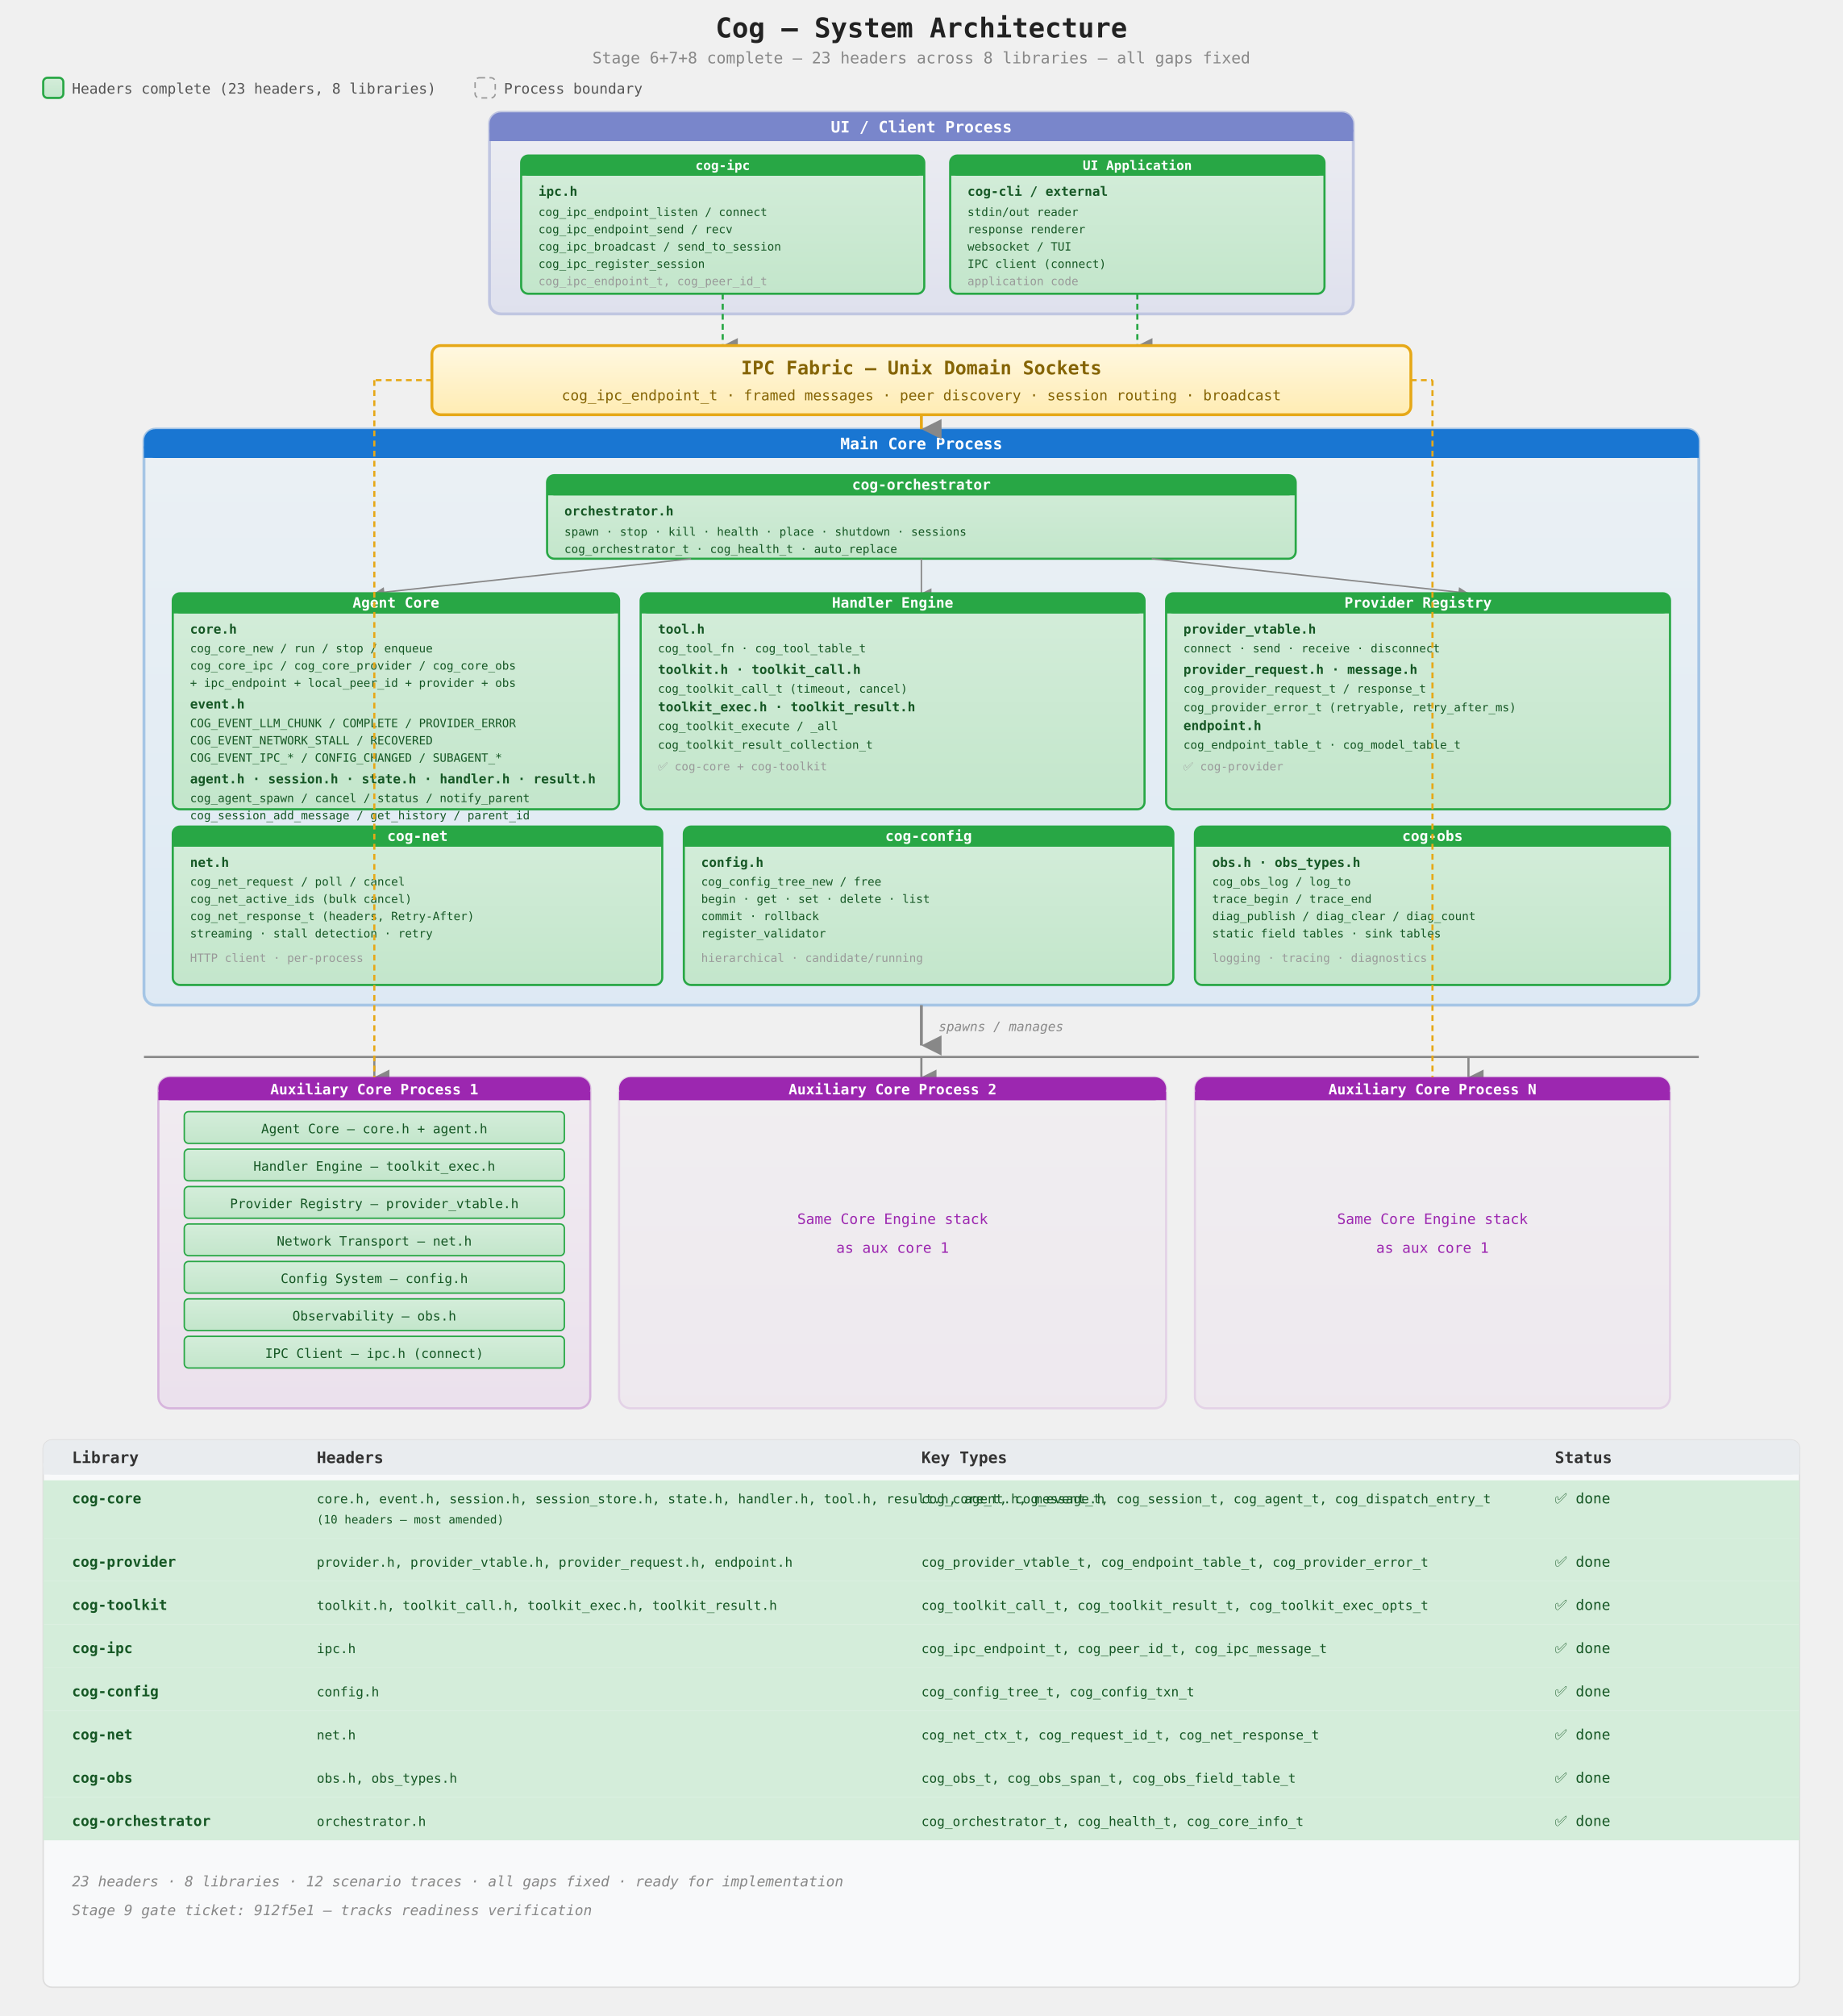
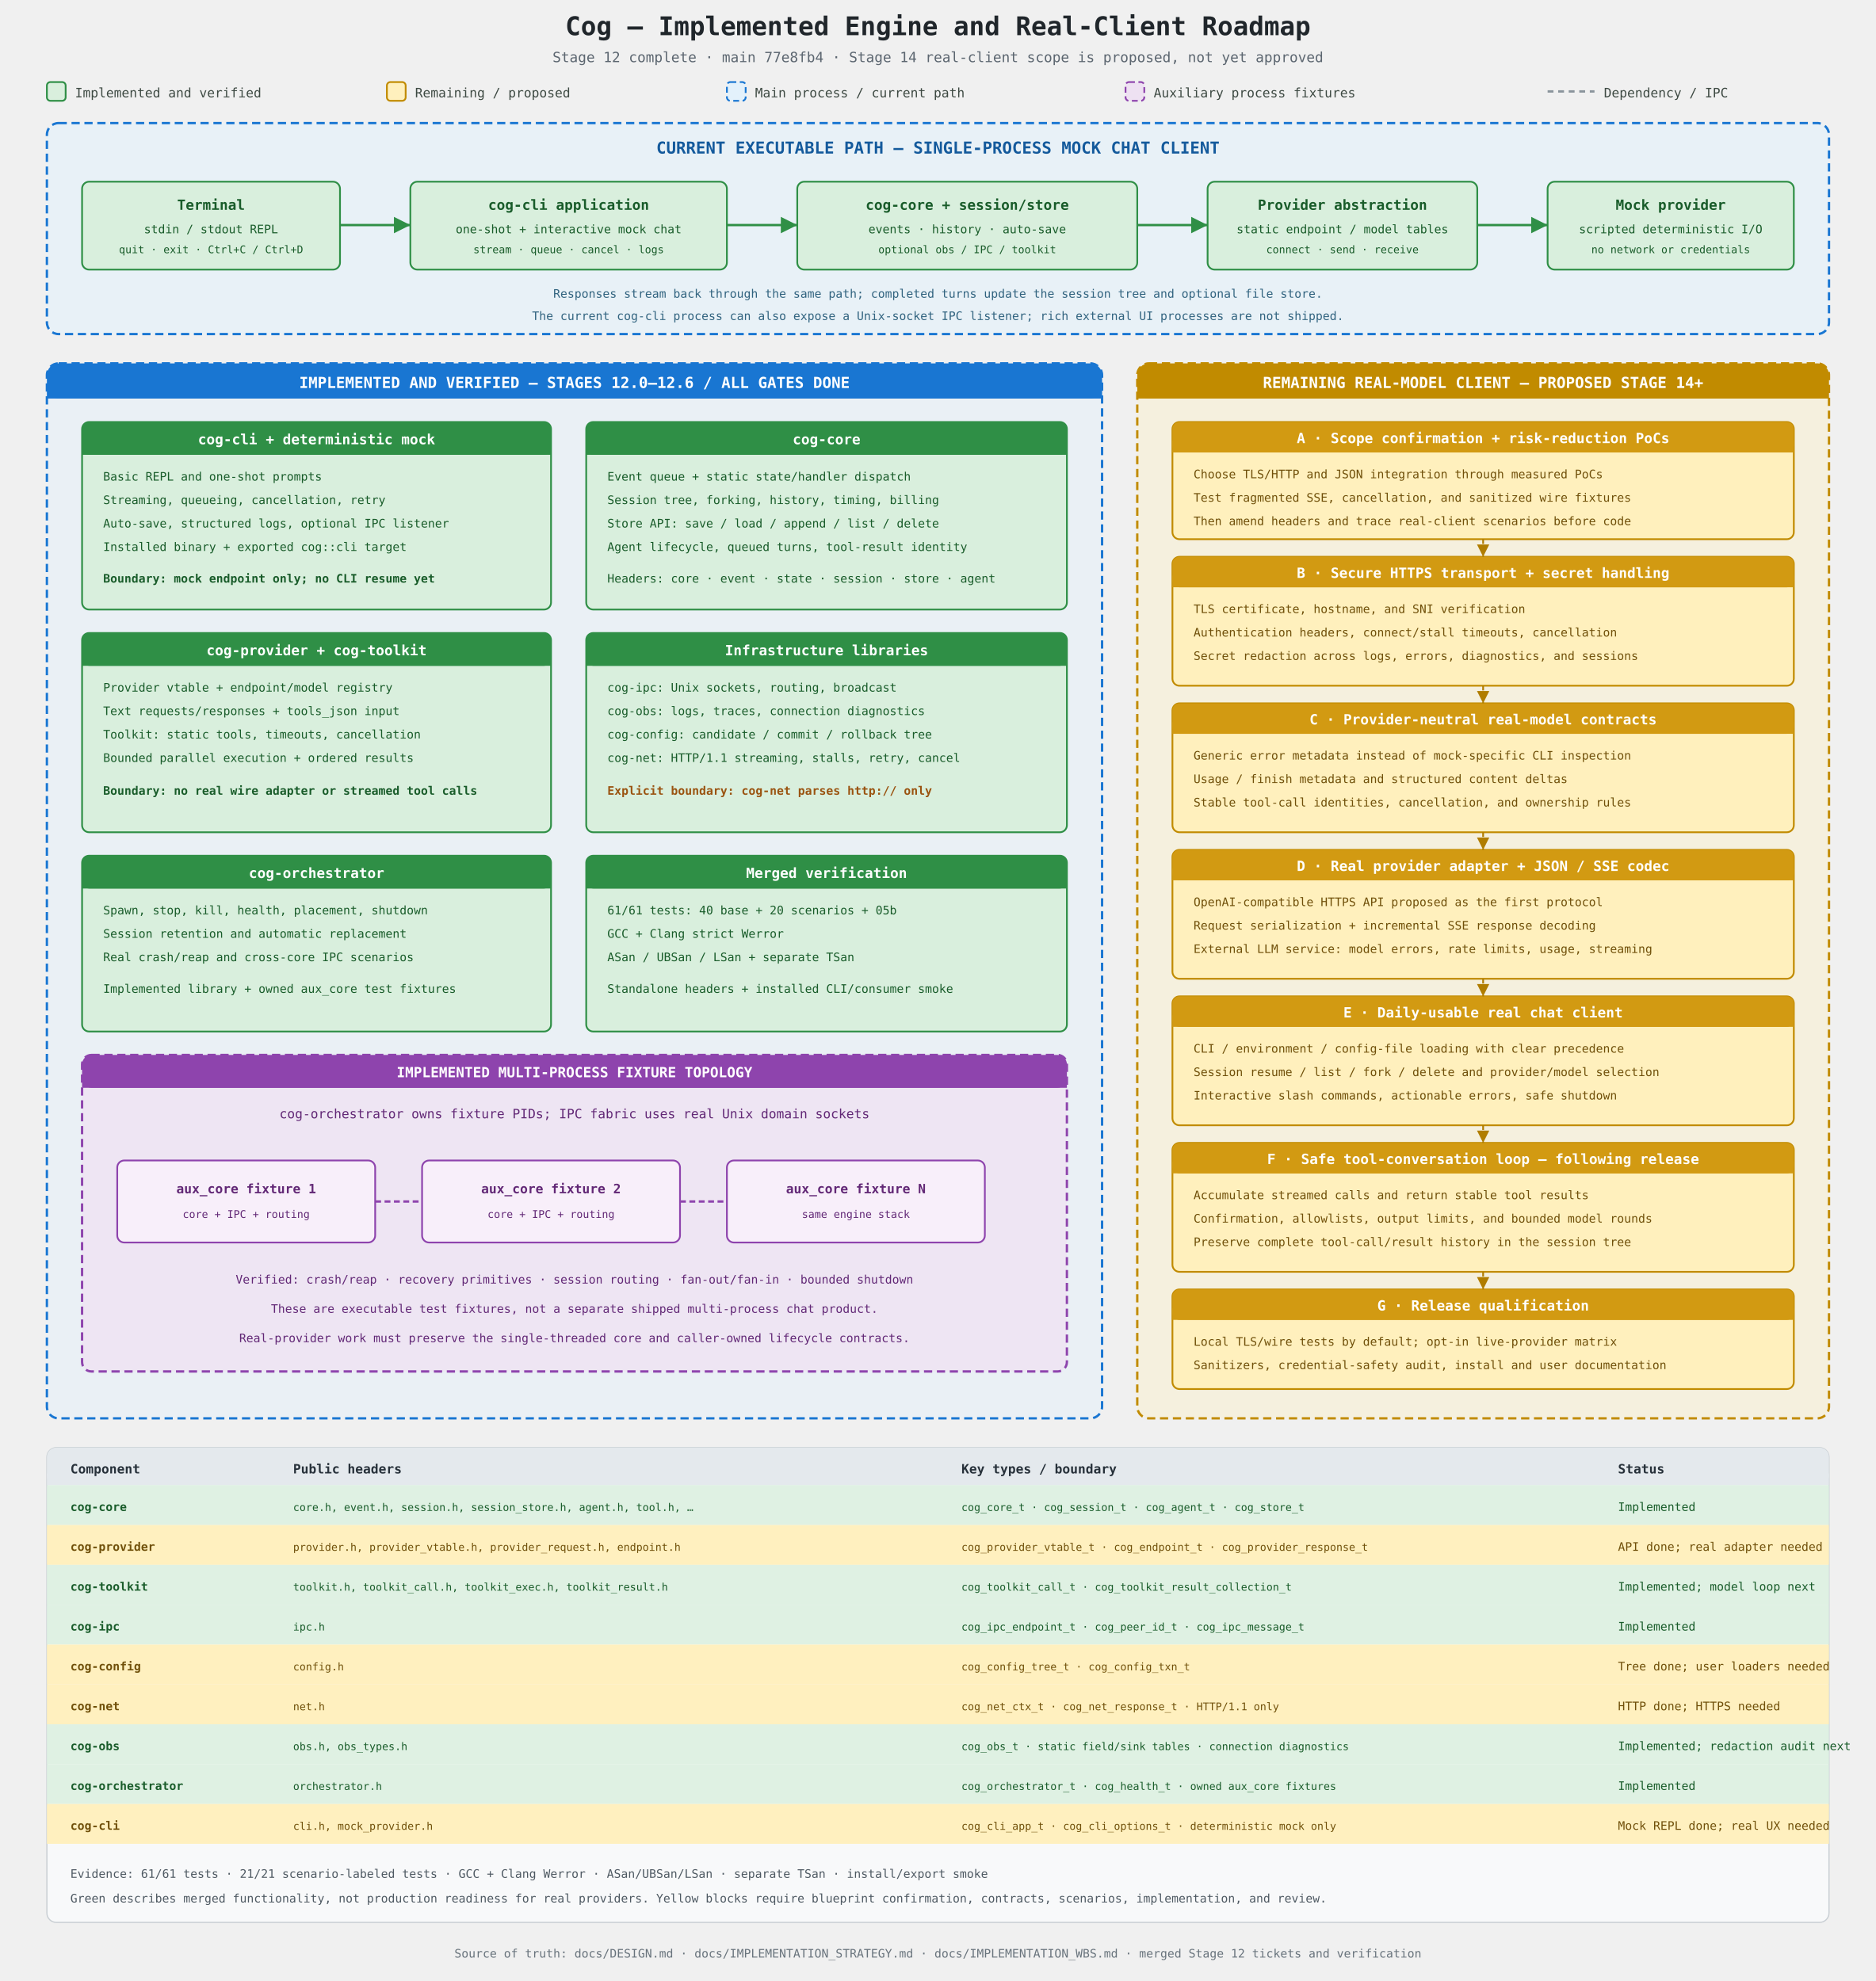
- <svg xmlns="http://www.w3.org/2000/svg" viewBox="0 0 1280 1400" font-family="Menlo, Consolas, monospace" font-size="12">
+ <svg xmlns="http://www.w3.org/2000/svg" viewBox="0 0 1600 1690" font-family="Menlo, Consolas, monospace" font-size="12">
  <defs>
-     <marker id="arrow" viewBox="0 0 10 10" refX="10" refY="5" markerWidth="7" markerHeight="7" orient="auto">
-       <path d="M0,0 L10,5 L0,10 Z" fill="#888" />
+     <marker id="arrow-green" viewBox="0 0 10 10" refX="10" refY="5" markerWidth="7" markerHeight="7" orient="auto">
+       <path d="M0,0 L10,5 L0,10 Z" fill="#2f8f46" />
    </marker>
-     <marker id="arrow-down" viewBox="0 0 10 10" refX="5" refY="10" markerWidth="7" markerHeight="7" orient="auto">
-       <path d="M0,0 L5,10 L10,0 Z" fill="#888" />
+     <marker id="arrow-plan" viewBox="0 0 10 10" refX="10" refY="5" markerWidth="7" markerHeight="7" orient="auto">
+       <path d="M0,0 L10,5 L0,10 Z" fill="#b07d00" />
    </marker>
-     <linearGradient id="g-done" x1="0" y1="0" x2="0" y2="1">
-       <stop offset="0%" stop-color="#d4edda" />
-       <stop offset="100%" stop-color="#c3e6cb" />
-     </linearGradient>
-     <linearGradient id="g-ui" x1="0" y1="0" x2="0" y2="1">
-       <stop offset="0%" stop-color="#e8eaf6" />
-       <stop offset="100%" stop-color="#c5cae9" />
-     </linearGradient>
-     <linearGradient id="g-main" x1="0" y1="0" x2="0" y2="1">
-       <stop offset="0%" stop-color="#e3f2fd" />
-       <stop offset="100%" stop-color="#bbdefb" />
-     </linearGradient>
-     <linearGradient id="g-aux" x1="0" y1="0" x2="0" y2="1">
-       <stop offset="0%" stop-color="#f3e5f5" />
-       <stop offset="100%" stop-color="#e1bee7" />
-     </linearGradient>
-     <linearGradient id="g-ipc" x1="0" y1="0" x2="0" y2="1">
-       <stop offset="0%" stop-color="#fff8e1" />
-       <stop offset="100%" stop-color="#ffecb3" />
-     </linearGradient>
  </defs>
-   <text x="640" y="26" text-anchor="middle" font-size="19" font-weight="bold" fill="#222">Cog — System Architecture</text>
-   <text x="640" y="44" text-anchor="middle" font-size="11" fill="#888">Stage 6+7+8 complete — 23 headers across 8 libraries — all gaps fixed</text>
-   <rect x="30" y="54" width="14" height="14" rx="3" fill="url(#g-done)" stroke="#28a745" stroke-width="1.5" />
-   <text x="50" y="65" fill="#555" font-size="10">Headers complete (23 headers, 8 libraries)</text>
-   <rect x="330" y="54" width="14" height="14" rx="3" fill="none" stroke="#999" stroke-width="1" stroke-dasharray="4,3" />
-   <text x="350" y="65" fill="#555" font-size="10">Process boundary</text>
-   <rect x="340" y="78" width="600" height="140" rx="8" fill="url(#g-ui)" stroke="#7986cb" stroke-width="2" opacity="0.4" />
-   <rect x="340" y="78" width="600" height="20" rx="8" fill="#7986cb" />
-   <rect x="340" y="90" width="600" height="8" fill="#7986cb" />
-   <text x="640" y="92" text-anchor="middle" fill="#fff" font-size="11" font-weight="bold">UI / Client Process</text>
-   <rect x="362" y="108" width="280" height="96" rx="5" fill="url(#g-done)" stroke="#28a745" stroke-width="1.5" />
-   <rect x="362" y="108" width="280" height="14" rx="5" fill="#28a745" />
-   <rect x="362" y="116" width="280" height="6" fill="#28a745" />
-   <text x="502" y="118" text-anchor="middle" fill="#fff" font-size="9" font-weight="bold">cog-ipc</text>
-   <text x="374" y="136" font-size="9" fill="#155724" font-weight="bold">ipc.h</text>
-   <text x="374" y="150" font-size="8" fill="#155724">  cog_ipc_endpoint_listen / connect</text>
-   <text x="374" y="162" font-size="8" fill="#155724">  cog_ipc_endpoint_send / recv</text>
-   <text x="374" y="174" font-size="8" fill="#155724">  cog_ipc_broadcast / send_to_session</text>
-   <text x="374" y="186" font-size="8" fill="#155724">  cog_ipc_register_session</text>
-   <text x="374" y="198" font-size="8" fill="#999">cog_ipc_endpoint_t, cog_peer_id_t</text>
-   <rect x="660" y="108" width="260" height="96" rx="5" fill="url(#g-done)" stroke="#28a745" stroke-width="1.5" />
-   <rect x="660" y="108" width="260" height="14" rx="5" fill="#28a745" />
-   <rect x="660" y="116" width="260" height="6" fill="#28a745" />
-   <text x="790" y="118" text-anchor="middle" fill="#fff" font-size="9" font-weight="bold">UI Application</text>
-   <text x="672" y="136" font-size="9" fill="#155724" font-weight="bold">cog-cli / external</text>
-   <text x="672" y="150" font-size="8" fill="#155724">  stdin/out reader</text>
-   <text x="672" y="162" font-size="8" fill="#155724">  response renderer</text>
-   <text x="672" y="174" font-size="8" fill="#155724">  websocket / TUI</text>
-   <text x="672" y="186" font-size="8" fill="#155724">  IPC client (connect)</text>
-   <text x="672" y="198" font-size="8" fill="#999">application code</text>
-   <line x1="502" y1="204" x2="502" y2="240" stroke="#28a745" stroke-width="1.5" marker-end="url(#arrow-down)" stroke-dasharray="4,3" />
-   <line x1="790" y1="204" x2="790" y2="240" stroke="#28a745" stroke-width="1.5" marker-end="url(#arrow-down)" stroke-dasharray="4,3" />
-   <rect x="300" y="240" width="680" height="48" rx="6" fill="url(#g-ipc)" stroke="#e6a817" stroke-width="2" />
-   <text x="640" y="260" text-anchor="middle" font-size="13" font-weight="bold" fill="#856404">IPC Fabric — Unix Domain Sockets</text>
-   <text x="640" y="278" text-anchor="middle" font-size="10" fill="#856404">cog_ipc_endpoint_t · framed messages · peer discovery · session routing · broadcast</text>
-   <rect x="100" y="298" width="1080" height="400" rx="8" fill="url(#g-main)" stroke="#1976d2" stroke-width="2" opacity="0.35" />
-   <rect x="100" y="298" width="1080" height="20" rx="8" fill="#1976d2" />
-   <rect x="100" y="310" width="1080" height="8" fill="#1976d2" />
-   <text x="640" y="312" text-anchor="middle" fill="#fff" font-size="11" font-weight="bold">Main Core Process</text>
-   <rect x="380" y="330" width="520" height="58" rx="5" fill="url(#g-done)" stroke="#28a745" stroke-width="1.5" />
-   <rect x="380" y="330" width="520" height="14" rx="5" fill="#28a745" />
-   <rect x="380" y="338" width="520" height="6" fill="#28a745" />
-   <text x="640" y="340" text-anchor="middle" fill="#fff" font-size="10" font-weight="bold">cog-orchestrator</text>
-   <text x="392" y="358" font-size="9" fill="#155724" font-weight="bold">orchestrator.h</text>
-   <text x="392" y="372" font-size="8" fill="#155724">  spawn · stop · kill · health · place · shutdown · sessions</text>
-   <text x="392" y="384" font-size="8" fill="#155724">  cog_orchestrator_t · cog_health_t · auto_replace</text>
-   <line x1="480" y1="388" x2="260" y2="412" stroke="#888" stroke-width="1" marker-end="url(#arrow)" />
-   <line x1="640" y1="388" x2="640" y2="412" stroke="#888" stroke-width="1" marker-end="url(#arrow-down)" />
-   <line x1="800" y1="388" x2="1020" y2="412" stroke="#888" stroke-width="1" marker-end="url(#arrow)" />
-   <rect x="120" y="412" width="310" height="150" rx="5" fill="url(#g-done)" stroke="#28a745" stroke-width="1.5" />
-   <rect x="120" y="412" width="310" height="14" rx="5" fill="#28a745" />
-   <rect x="120" y="420" width="310" height="6" fill="#28a745" />
-   <text x="275" y="422" text-anchor="middle" fill="#fff" font-size="10" font-weight="bold">Agent Core</text>
-   <text x="132" y="440" font-size="9" fill="#155724" font-weight="bold">core.h</text>
-   <text x="132" y="453" font-size="8" fill="#155724">  cog_core_new / run / stop / enqueue</text>
-   <text x="132" y="465" font-size="8" fill="#155724">  cog_core_ipc / cog_core_provider / cog_core_obs</text>
-   <text x="132" y="477" font-size="8" fill="#155724">  + ipc_endpoint + local_peer_id + provider + obs</text>
-   <text x="132" y="492" font-size="9" fill="#155724" font-weight="bold">event.h</text>
-   <text x="132" y="505" font-size="8" fill="#155724">  COG_EVENT_LLM_CHUNK / COMPLETE / PROVIDER_ERROR</text>
-   <text x="132" y="517" font-size="8" fill="#155724">  COG_EVENT_NETWORK_STALL / RECOVERED</text>
-   <text x="132" y="529" font-size="8" fill="#155724">  COG_EVENT_IPC_* / CONFIG_CHANGED / SUBAGENT_*</text>
-   <text x="132" y="544" font-size="9" fill="#155724" font-weight="bold">agent.h · session.h · state.h · handler.h · result.h</text>
-   <text x="132" y="557" font-size="8" fill="#155724">  cog_agent_spawn / cancel / status / notify_parent</text>
-   <text x="132" y="569" font-size="8" fill="#155724">  cog_session_add_message / get_history / parent_id</text>
-   <rect x="445" y="412" width="350" height="150" rx="5" fill="url(#g-done)" stroke="#28a745" stroke-width="1.5" />
-   <rect x="445" y="412" width="350" height="14" rx="5" fill="#28a745" />
-   <rect x="445" y="420" width="350" height="6" fill="#28a745" />
-   <text x="620" y="422" text-anchor="middle" fill="#fff" font-size="10" font-weight="bold">Handler Engine</text>
-   <text x="457" y="440" font-size="9" fill="#155724" font-weight="bold">tool.h</text>
-   <text x="457" y="453" font-size="8" fill="#155724">  cog_tool_fn · cog_tool_table_t</text>
-   <text x="457" y="468" font-size="9" fill="#155724" font-weight="bold">toolkit.h · toolkit_call.h</text>
-   <text x="457" y="481" font-size="8" fill="#155724">  cog_toolkit_call_t (timeout, cancel)</text>
-   <text x="457" y="494" font-size="9" fill="#155724" font-weight="bold">toolkit_exec.h · toolkit_result.h</text>
-   <text x="457" y="507" font-size="8" fill="#155724">  cog_toolkit_execute / _all</text>
-   <text x="457" y="520" font-size="8" fill="#155724">  cog_toolkit_result_collection_t</text>
-   <text x="457" y="535" font-size="8" fill="#999">✅ cog-core + cog-toolkit</text>
-   <rect x="810" y="412" width="350" height="150" rx="5" fill="url(#g-done)" stroke="#28a745" stroke-width="1.5" />
-   <rect x="810" y="412" width="350" height="14" rx="5" fill="#28a745" />
-   <rect x="810" y="420" width="350" height="6" fill="#28a745" />
-   <text x="985" y="422" text-anchor="middle" fill="#fff" font-size="10" font-weight="bold">Provider Registry</text>
-   <text x="822" y="440" font-size="9" fill="#155724" font-weight="bold">provider_vtable.h</text>
-   <text x="822" y="453" font-size="8" fill="#155724">  connect · send · receive · disconnect</text>
-   <text x="822" y="468" font-size="9" fill="#155724" font-weight="bold">provider_request.h · message.h</text>
-   <text x="822" y="481" font-size="8" fill="#155724">  cog_provider_request_t / response_t</text>
-   <text x="822" y="494" font-size="8" fill="#155724">  cog_provider_error_t (retryable, retry_after_ms)</text>
-   <text x="822" y="507" font-size="9" fill="#155724" font-weight="bold">endpoint.h</text>
-   <text x="822" y="520" font-size="8" fill="#155724">  cog_endpoint_table_t · cog_model_table_t</text>
-   <text x="822" y="535" font-size="8" fill="#999">✅ cog-provider</text>
-   <rect x="120" y="574" width="340" height="110" rx="5" fill="url(#g-done)" stroke="#28a745" stroke-width="1.5" />
-   <rect x="120" y="574" width="340" height="14" rx="5" fill="#28a745" />
-   <rect x="120" y="582" width="340" height="6" fill="#28a745" />
-   <text x="290" y="584" text-anchor="middle" fill="#fff" font-size="10" font-weight="bold">cog-net</text>
-   <text x="132" y="602" font-size="9" fill="#155724" font-weight="bold">net.h</text>
-   <text x="132" y="615" font-size="8" fill="#155724">  cog_net_request / poll / cancel</text>
-   <text x="132" y="627" font-size="8" fill="#155724">  cog_net_active_ids (bulk cancel)</text>
-   <text x="132" y="639" font-size="8" fill="#155724">  cog_net_response_t (headers, Retry-After)</text>
-   <text x="132" y="651" font-size="8" fill="#155724">  streaming · stall detection · retry</text>
-   <text x="132" y="668" font-size="8" fill="#999">HTTP client · per-process</text>
-   <rect x="475" y="574" width="340" height="110" rx="5" fill="url(#g-done)" stroke="#28a745" stroke-width="1.5" />
-   <rect x="475" y="574" width="340" height="14" rx="5" fill="#28a745" />
-   <rect x="475" y="582" width="340" height="6" fill="#28a745" />
-   <text x="645" y="584" text-anchor="middle" fill="#fff" font-size="10" font-weight="bold">cog-config</text>
-   <text x="487" y="602" font-size="9" fill="#155724" font-weight="bold">config.h</text>
-   <text x="487" y="615" font-size="8" fill="#155724">  cog_config_tree_new / free</text>
-   <text x="487" y="627" font-size="8" fill="#155724">  begin · get · set · delete · list</text>
-   <text x="487" y="639" font-size="8" fill="#155724">  commit · rollback</text>
-   <text x="487" y="651" font-size="8" fill="#155724">  register_validator</text>
-   <text x="487" y="668" font-size="8" fill="#999">hierarchical · candidate/running</text>
-   <rect x="830" y="574" width="330" height="110" rx="5" fill="url(#g-done)" stroke="#28a745" stroke-width="1.5" />
-   <rect x="830" y="574" width="330" height="14" rx="5" fill="#28a745" />
-   <rect x="830" y="582" width="330" height="6" fill="#28a745" />
-   <text x="995" y="584" text-anchor="middle" fill="#fff" font-size="10" font-weight="bold">cog-obs</text>
-   <text x="842" y="602" font-size="9" fill="#155724" font-weight="bold">obs.h · obs_types.h</text>
-   <text x="842" y="615" font-size="8" fill="#155724">  cog_obs_log / log_to</text>
-   <text x="842" y="627" font-size="8" fill="#155724">  trace_begin / trace_end</text>
-   <text x="842" y="639" font-size="8" fill="#155724">  diag_publish / diag_clear / diag_count</text>
-   <text x="842" y="651" font-size="8" fill="#155724">  static field tables · sink tables</text>
-   <text x="842" y="668" font-size="8" fill="#999">logging · tracing · diagnostics</text>
-   <line x1="640" y1="288" x2="640" y2="298" stroke="#e6a817" stroke-width="2" marker-end="url(#arrow-down)" />
-   <line x1="640" y1="698" x2="640" y2="726" stroke="#888" stroke-width="2" marker-end="url(#arrow-down)" />
-   <text x="652" y="716" font-size="9" fill="#888" font-style="italic">spawns / manages</text>
-   <line x1="100" y1="734" x2="1180" y2="734" stroke="#888" stroke-width="1.5" />
-   <line x1="260" y1="734" x2="260" y2="748" stroke="#888" stroke-width="1.5" marker-end="url(#arrow-down)" />
-   <line x1="640" y1="734" x2="640" y2="748" stroke="#888" stroke-width="1.5" marker-end="url(#arrow-down)" />
-   <line x1="1020" y1="734" x2="1020" y2="748" stroke="#888" stroke-width="1.5" marker-end="url(#arrow-down)" />
-   <rect x="110" y="748" width="300" height="230" rx="8" fill="url(#g-aux)" stroke="#9c27b0" stroke-width="1.5" opacity="0.3" />
-   <rect x="110" y="748" width="300" height="16" rx="8" fill="#9c27b0" />
-   <rect x="110" y="758" width="300" height="6" fill="#9c27b0" />
-   <text x="260" y="760" text-anchor="middle" fill="#fff" font-size="10" font-weight="bold">Auxiliary Core Process 1</text>
-   <rect x="128" y="772" width="264" height="22" rx="3" fill="url(#g-done)" stroke="#28a745" stroke-width="1" />
-   <text x="260" y="787" text-anchor="middle" font-size="9" fill="#155724">Agent Core — core.h + agent.h</text>
-   <rect x="128" y="798" width="264" height="22" rx="3" fill="url(#g-done)" stroke="#28a745" stroke-width="1" />
-   <text x="260" y="813" text-anchor="middle" font-size="9" fill="#155724">Handler Engine — toolkit_exec.h</text>
-   <rect x="128" y="824" width="264" height="22" rx="3" fill="url(#g-done)" stroke="#28a745" stroke-width="1" />
-   <text x="260" y="839" text-anchor="middle" font-size="9" fill="#155724">Provider Registry — provider_vtable.h</text>
-   <rect x="128" y="850" width="264" height="22" rx="3" fill="url(#g-done)" stroke="#28a745" stroke-width="1" />
-   <text x="260" y="865" text-anchor="middle" font-size="9" fill="#155724">Network Transport — net.h</text>
-   <rect x="128" y="876" width="264" height="22" rx="3" fill="url(#g-done)" stroke="#28a745" stroke-width="1" />
-   <text x="260" y="891" text-anchor="middle" font-size="9" fill="#155724">Config System — config.h</text>
-   <rect x="128" y="902" width="264" height="22" rx="3" fill="url(#g-done)" stroke="#28a745" stroke-width="1" />
-   <text x="260" y="917" text-anchor="middle" font-size="9" fill="#155724">Observability — obs.h</text>
-   <rect x="128" y="928" width="264" height="22" rx="3" fill="url(#g-done)" stroke="#28a745" stroke-width="1" />
-   <text x="260" y="943" text-anchor="middle" font-size="9" fill="#155724">IPC Client — ipc.h (connect)</text>
-   <rect x="430" y="748" width="380" height="230" rx="8" fill="url(#g-aux)" stroke="#9c27b0" stroke-width="1.5" opacity="0.15" />
-   <rect x="430" y="748" width="380" height="16" rx="8" fill="#9c27b0" />
-   <rect x="430" y="758" width="380" height="6" fill="#9c27b0" />
-   <text x="620" y="760" text-anchor="middle" fill="#fff" font-size="10" font-weight="bold">Auxiliary Core Process 2</text>
-   <text x="620" y="850" text-anchor="middle" font-size="10" fill="#9c27b0">Same Core Engine stack</text>
-   <text x="620" y="870" text-anchor="middle" font-size="10" fill="#9c27b0">as aux core 1</text>
-   <rect x="830" y="748" width="330" height="230" rx="8" fill="url(#g-aux)" stroke="#9c27b0" stroke-width="1.5" opacity="0.15" />
-   <rect x="830" y="748" width="330" height="16" rx="8" fill="#9c27b0" />
-   <rect x="830" y="758" width="330" height="6" fill="#9c27b0" />
-   <text x="995" y="760" text-anchor="middle" fill="#fff" font-size="10" font-weight="bold">Auxiliary Core Process N</text>
-   <text x="995" y="850" text-anchor="middle" font-size="10" fill="#9c27b0">Same Core Engine stack</text>
-   <text x="995" y="870" text-anchor="middle" font-size="10" fill="#9c27b0">as aux core 1</text>
-   <line x1="300" y1="264" x2="260" y2="264" stroke="#e6a817" stroke-width="1.5" stroke-dasharray="4,3" />
-   <line x1="260" y1="264" x2="260" y2="748" stroke="#e6a817" stroke-width="1.5" stroke-dasharray="4,3" />
-   <line x1="980" y1="264" x2="995" y2="264" stroke="#e6a817" stroke-width="1.5" stroke-dasharray="4,3" />
-   <line x1="995" y1="264" x2="995" y2="748" stroke="#e6a817" stroke-width="1.5" stroke-dasharray="4,3" />
-   <rect x="30" y="1000" width="1220" height="380" rx="6" fill="#f8f9fa" stroke="#ddd" stroke-width="1" />
-   <rect x="30" y="1000" width="1220" height="24" rx="6" fill="#e9ecef" />
-   <rect x="30" y="1016" width="1220" height="8" fill="#e9ecef" />
-   <text x="50" y="1016" font-size="11" font-weight="bold" fill="#333">Library</text>
-   <text x="220" y="1016" font-size="11" font-weight="bold" fill="#333">Headers</text>
-   <text x="640" y="1016" font-size="11" font-weight="bold" fill="#333">Key Types</text>
-   <text x="1080" y="1016" font-size="11" font-weight="bold" fill="#333">Status</text>
-   <rect x="30" y="1028" width="1220" height="40" fill="#d4edda" />
-   <text x="50" y="1044" font-size="10" fill="#155724" font-weight="bold">cog-core</text>
-   <text x="220" y="1044" font-size="9" fill="#155724">core.h, event.h, session.h, session_store.h, state.h, handler.h, tool.h, result.h, agent.h, message.h</text>
-   <text x="220" y="1058" font-size="8" fill="#155724">(10 headers — most amended)</text>
-   <text x="640" y="1044" font-size="9" fill="#155724">cog_core_t, cog_event_t, cog_session_t, cog_agent_t, cog_dispatch_entry_t</text>
-   <text x="1080" y="1044" font-size="10" fill="#155724">✅ done</text>
-   <rect x="30" y="1068" width="1220" height="30" fill="#d4edda" />
-   <text x="50" y="1088" font-size="10" fill="#155724" font-weight="bold">cog-provider</text>
-   <text x="220" y="1088" font-size="9" fill="#155724">provider.h, provider_vtable.h, provider_request.h, endpoint.h</text>
-   <text x="640" y="1088" font-size="9" fill="#155724">cog_provider_vtable_t, cog_endpoint_table_t, cog_provider_error_t</text>
-   <text x="1080" y="1088" font-size="10" fill="#155724">✅ done</text>
-   <rect x="30" y="1098" width="1220" height="30" fill="#d4edda" />
-   <text x="50" y="1118" font-size="10" fill="#155724" font-weight="bold">cog-toolkit</text>
-   <text x="220" y="1118" font-size="9" fill="#155724">toolkit.h, toolkit_call.h, toolkit_exec.h, toolkit_result.h</text>
-   <text x="640" y="1118" font-size="9" fill="#155724">cog_toolkit_call_t, cog_toolkit_result_t, cog_toolkit_exec_opts_t</text>
-   <text x="1080" y="1118" font-size="10" fill="#155724">✅ done</text>
-   <rect x="30" y="1128" width="1220" height="30" fill="#d4edda" />
-   <text x="50" y="1148" font-size="10" fill="#155724" font-weight="bold">cog-ipc</text>
-   <text x="220" y="1148" font-size="9" fill="#155724">ipc.h</text>
-   <text x="640" y="1148" font-size="9" fill="#155724">cog_ipc_endpoint_t, cog_peer_id_t, cog_ipc_message_t</text>
-   <text x="1080" y="1148" font-size="10" fill="#155724">✅ done</text>
-   <rect x="30" y="1158" width="1220" height="30" fill="#d4edda" />
-   <text x="50" y="1178" font-size="10" fill="#155724" font-weight="bold">cog-config</text>
-   <text x="220" y="1178" font-size="9" fill="#155724">config.h</text>
-   <text x="640" y="1178" font-size="9" fill="#155724">cog_config_tree_t, cog_config_txn_t</text>
-   <text x="1080" y="1178" font-size="10" fill="#155724">✅ done</text>
-   <rect x="30" y="1188" width="1220" height="30" fill="#d4edda" />
-   <text x="50" y="1208" font-size="10" fill="#155724" font-weight="bold">cog-net</text>
-   <text x="220" y="1208" font-size="9" fill="#155724">net.h</text>
-   <text x="640" y="1208" font-size="9" fill="#155724">cog_net_ctx_t, cog_request_id_t, cog_net_response_t</text>
-   <text x="1080" y="1208" font-size="10" fill="#155724">✅ done</text>
-   <rect x="30" y="1218" width="1220" height="30" fill="#d4edda" />
-   <text x="50" y="1238" font-size="10" fill="#155724" font-weight="bold">cog-obs</text>
-   <text x="220" y="1238" font-size="9" fill="#155724">obs.h, obs_types.h</text>
-   <text x="640" y="1238" font-size="9" fill="#155724">cog_obs_t, cog_obs_span_t, cog_obs_field_table_t</text>
-   <text x="1080" y="1238" font-size="10" fill="#155724">✅ done</text>
-   <rect x="30" y="1248" width="1220" height="30" fill="#d4edda" />
-   <text x="50" y="1268" font-size="10" fill="#155724" font-weight="bold">cog-orchestrator</text>
-   <text x="220" y="1268" font-size="9" fill="#155724">orchestrator.h</text>
-   <text x="640" y="1268" font-size="9" fill="#155724">cog_orchestrator_t, cog_health_t, cog_core_info_t</text>
-   <text x="1080" y="1268" font-size="10" fill="#155724">✅ done</text>
-   <text x="50" y="1310" font-size="10" fill="#888" font-style="italic">23 headers · 8 libraries · 12 scenario traces · all gaps fixed · ready for implementation</text>
-   <text x="50" y="1330" font-size="10" fill="#888" font-style="italic">Stage 9 gate ticket: 912f5e1 — tracks readiness verification</text>
+   <text x="800" y="30" text-anchor="middle" font-size="22" font-weight="bold" fill="#20262b">Cog — Implemented Engine and Real-Client Roadmap</text>
+   <text x="800" y="53" text-anchor="middle" font-size="12" fill="#5c6670">Stage 12 complete · main 77e8fb4 · Stage 14 real-client scope is proposed, not yet approved</text>
+   <rect x="40" y="70" width="16" height="16" rx="3" fill="#d9efdd" stroke="#2f8f46" stroke-width="1.5" />
+   <text x="64" y="83" font-size="11" fill="#3d4942">Implemented and verified</text>
+   <rect x="330" y="70" width="16" height="16" rx="3" fill="#fff0bd" stroke="#c18b00" stroke-width="1.5" />
+   <text x="354" y="83" font-size="11" fill="#3d4942">Remaining / proposed</text>
+   <rect x="620" y="70" width="16" height="16" rx="3" fill="#e3f1fb" stroke="#1976d2" stroke-width="1.5" stroke-dasharray="5,3" />
+   <text x="644" y="83" font-size="11" fill="#3d4942">Main process / current path</text>
+   <rect x="960" y="70" width="16" height="16" rx="3" fill="#eee1f2" stroke="#8e44ad" stroke-width="1.5" stroke-dasharray="5,3" />
+   <text x="984" y="83" font-size="11" fill="#3d4942">Auxiliary process fixtures</text>
+   <line x1="1320" y1="78" x2="1360" y2="78" stroke="#8a949c" stroke-width="2" stroke-dasharray="5,4" />
+   <text x="1368" y="83" font-size="11" fill="#3d4942">Dependency / IPC</text>
+   <rect x="40" y="105" width="1520" height="180" rx="10" fill="#e3f1fb" fill-opacity="0.65" stroke="#1976d2" stroke-width="2" stroke-dasharray="7,4" />
+   <text x="800" y="131" text-anchor="middle" font-size="14" font-weight="bold" fill="#145a9c">CURRENT EXECUTABLE PATH — SINGLE-PROCESS MOCK CHAT CLIENT</text>
+   <rect x="70" y="155" width="220" height="75" rx="6" fill="#d9efdd" stroke="#2f8f46" stroke-width="1.5" />
+   <text x="180" y="179" text-anchor="middle" font-size="12" font-weight="bold" fill="#195c2a">Terminal</text>
+   <text x="180" y="199" text-anchor="middle" font-size="10" fill="#195c2a">stdin / stdout REPL</text>
+   <text x="180" y="216" text-anchor="middle" font-size="9" fill="#195c2a">quit · exit · Ctrl+C / Ctrl+D</text>
+   <rect x="350" y="155" width="270" height="75" rx="6" fill="#d9efdd" stroke="#2f8f46" stroke-width="1.5" />
+   <text x="485" y="179" text-anchor="middle" font-size="12" font-weight="bold" fill="#195c2a">cog-cli application</text>
+   <text x="485" y="199" text-anchor="middle" font-size="10" fill="#195c2a">one-shot + interactive mock chat</text>
+   <text x="485" y="216" text-anchor="middle" font-size="9" fill="#195c2a">stream · queue · cancel · logs</text>
+   <rect x="680" y="155" width="290" height="75" rx="6" fill="#d9efdd" stroke="#2f8f46" stroke-width="1.5" />
+   <text x="825" y="179" text-anchor="middle" font-size="12" font-weight="bold" fill="#195c2a">cog-core + session/store</text>
+   <text x="825" y="199" text-anchor="middle" font-size="10" fill="#195c2a">events · history · auto-save</text>
+   <text x="825" y="216" text-anchor="middle" font-size="9" fill="#195c2a">optional obs / IPC / toolkit</text>
+   <rect x="1030" y="155" width="230" height="75" rx="6" fill="#d9efdd" stroke="#2f8f46" stroke-width="1.5" />
+   <text x="1145" y="179" text-anchor="middle" font-size="12" font-weight="bold" fill="#195c2a">Provider abstraction</text>
+   <text x="1145" y="199" text-anchor="middle" font-size="10" fill="#195c2a">static endpoint / model tables</text>
+   <text x="1145" y="216" text-anchor="middle" font-size="9" fill="#195c2a">connect · send · receive</text>
+   <rect x="1320" y="155" width="210" height="75" rx="6" fill="#d9efdd" stroke="#2f8f46" stroke-width="1.5" />
+   <text x="1425" y="179" text-anchor="middle" font-size="12" font-weight="bold" fill="#195c2a">Mock provider</text>
+   <text x="1425" y="199" text-anchor="middle" font-size="10" fill="#195c2a">scripted deterministic I/O</text>
+   <text x="1425" y="216" text-anchor="middle" font-size="9" fill="#195c2a">no network or credentials</text>
+   <line x1="290" y1="192" x2="350" y2="192" stroke="#2f8f46" stroke-width="2" marker-end="url(#arrow-green)" />
+   <line x1="620" y1="192" x2="680" y2="192" stroke="#2f8f46" stroke-width="2" marker-end="url(#arrow-green)" />
+   <line x1="970" y1="192" x2="1030" y2="192" stroke="#2f8f46" stroke-width="2" marker-end="url(#arrow-green)" />
+   <line x1="1260" y1="192" x2="1320" y2="192" stroke="#2f8f46" stroke-width="2" marker-end="url(#arrow-green)" />
+   <text x="800" y="254" text-anchor="middle" font-size="10" fill="#31637f">Responses stream back through the same path; completed turns update the session tree and optional file store.</text>
+   <text x="800" y="273" text-anchor="middle" font-size="10" fill="#31637f">The current cog-cli process can also expose a Unix-socket IPC listener; rich external UI processes are not shipped.</text>
+   <rect x="40" y="310" width="900" height="900" rx="10" fill="#e3f1fb" fill-opacity="0.45" stroke="#1976d2" stroke-width="2" stroke-dasharray="7,4" />
+   <rect x="40" y="310" width="900" height="30" rx="10" fill="#1976d2" />
+   <rect x="40" y="330" width="900" height="10" fill="#1976d2" />
+   <text x="490" y="331" text-anchor="middle" font-size="13" font-weight="bold" fill="#ffffff">IMPLEMENTED AND VERIFIED — STAGES 12.0–12.6 / ALL GATES DONE</text>
+   <rect x="70" y="360" width="400" height="160" rx="6" fill="#d9efdd" stroke="#2f8f46" stroke-width="1.5" />
+   <rect x="70" y="360" width="400" height="28" rx="6" fill="#2f8f46" />
+   <rect x="70" y="378" width="400" height="10" fill="#2f8f46" />
+   <text x="270" y="379" text-anchor="middle" font-size="12" font-weight="bold" fill="#ffffff">cog-cli + deterministic mock</text>
+   <text x="88" y="410" font-size="10" fill="#195c2a">Basic REPL and one-shot prompts</text>
+   <text x="88" y="430" font-size="10" fill="#195c2a">Streaming, queueing, cancellation, retry</text>
+   <text x="88" y="450" font-size="10" fill="#195c2a">Auto-save, structured logs, optional IPC listener</text>
+   <text x="88" y="470" font-size="10" fill="#195c2a">Installed binary + exported cog::cli target</text>
+   <text x="88" y="497" font-size="10" font-weight="bold" fill="#195c2a">Boundary: mock endpoint only; no CLI resume yet</text>
+   <rect x="500" y="360" width="410" height="160" rx="6" fill="#d9efdd" stroke="#2f8f46" stroke-width="1.5" />
+   <rect x="500" y="360" width="410" height="28" rx="6" fill="#2f8f46" />
+   <rect x="500" y="378" width="410" height="10" fill="#2f8f46" />
+   <text x="705" y="379" text-anchor="middle" font-size="12" font-weight="bold" fill="#ffffff">cog-core</text>
+   <text x="518" y="410" font-size="10" fill="#195c2a">Event queue + static state/handler dispatch</text>
+   <text x="518" y="430" font-size="10" fill="#195c2a">Session tree, forking, history, timing, billing</text>
+   <text x="518" y="450" font-size="10" fill="#195c2a">Store API: save / load / append / list / delete</text>
+   <text x="518" y="470" font-size="10" fill="#195c2a">Agent lifecycle, queued turns, tool-result identity</text>
+   <text x="518" y="497" font-size="10" fill="#195c2a">Headers: core · event · state · session · store · agent</text>
+   <rect x="70" y="540" width="400" height="170" rx="6" fill="#d9efdd" stroke="#2f8f46" stroke-width="1.5" />
+   <rect x="70" y="540" width="400" height="28" rx="6" fill="#2f8f46" />
+   <rect x="70" y="558" width="400" height="10" fill="#2f8f46" />
+   <text x="270" y="559" text-anchor="middle" font-size="12" font-weight="bold" fill="#ffffff">cog-provider + cog-toolkit</text>
+   <text x="88" y="590" font-size="10" fill="#195c2a">Provider vtable + endpoint/model registry</text>
+   <text x="88" y="610" font-size="10" fill="#195c2a">Text requests/responses + tools_json input</text>
+   <text x="88" y="630" font-size="10" fill="#195c2a">Toolkit: static tools, timeouts, cancellation</text>
+   <text x="88" y="650" font-size="10" fill="#195c2a">Bounded parallel execution + ordered results</text>
+   <text x="88" y="678" font-size="10" font-weight="bold" fill="#195c2a">Boundary: no real wire adapter or streamed tool calls</text>
+   <rect x="500" y="540" width="410" height="170" rx="6" fill="#d9efdd" stroke="#2f8f46" stroke-width="1.5" />
+   <rect x="500" y="540" width="410" height="28" rx="6" fill="#2f8f46" />
+   <rect x="500" y="558" width="410" height="10" fill="#2f8f46" />
+   <text x="705" y="559" text-anchor="middle" font-size="12" font-weight="bold" fill="#ffffff">Infrastructure libraries</text>
+   <text x="518" y="590" font-size="10" fill="#195c2a">cog-ipc: Unix sockets, routing, broadcast</text>
+   <text x="518" y="610" font-size="10" fill="#195c2a">cog-obs: logs, traces, connection diagnostics</text>
+   <text x="518" y="630" font-size="10" fill="#195c2a">cog-config: candidate / commit / rollback tree</text>
+   <text x="518" y="650" font-size="10" fill="#195c2a">cog-net: HTTP/1.1 streaming, stalls, retry, cancel</text>
+   <text x="518" y="678" font-size="10" font-weight="bold" fill="#9a5310">Explicit boundary: cog-net parses http:// only</text>
+   <rect x="70" y="730" width="400" height="150" rx="6" fill="#d9efdd" stroke="#2f8f46" stroke-width="1.5" />
+   <rect x="70" y="730" width="400" height="28" rx="6" fill="#2f8f46" />
+   <rect x="70" y="748" width="400" height="10" fill="#2f8f46" />
+   <text x="270" y="749" text-anchor="middle" font-size="12" font-weight="bold" fill="#ffffff">cog-orchestrator</text>
+   <text x="88" y="780" font-size="10" fill="#195c2a">Spawn, stop, kill, health, placement, shutdown</text>
+   <text x="88" y="800" font-size="10" fill="#195c2a">Session retention and automatic replacement</text>
+   <text x="88" y="820" font-size="10" fill="#195c2a">Real crash/reap and cross-core IPC scenarios</text>
+   <text x="88" y="847" font-size="10" fill="#195c2a">Implemented library + owned aux_core test fixtures</text>
+   <rect x="500" y="730" width="410" height="150" rx="6" fill="#d9efdd" stroke="#2f8f46" stroke-width="1.5" />
+   <rect x="500" y="730" width="410" height="28" rx="6" fill="#2f8f46" />
+   <rect x="500" y="748" width="410" height="10" fill="#2f8f46" />
+   <text x="705" y="749" text-anchor="middle" font-size="12" font-weight="bold" fill="#ffffff">Merged verification</text>
+   <text x="518" y="780" font-size="10" fill="#195c2a">61/61 tests: 40 base + 20 scenarios + 05b</text>
+   <text x="518" y="800" font-size="10" fill="#195c2a">GCC + Clang strict Werror</text>
+   <text x="518" y="820" font-size="10" fill="#195c2a">ASan / UBSan / LSan + separate TSan</text>
+   <text x="518" y="847" font-size="10" fill="#195c2a">Standalone headers + installed CLI/consumer smoke</text>
+   <rect x="70" y="900" width="840" height="270" rx="8" fill="#eee1f2" fill-opacity="0.75" stroke="#8e44ad" stroke-width="2" stroke-dasharray="7,4" />
+   <rect x="70" y="900" width="840" height="28" rx="8" fill="#8e44ad" />
+   <rect x="70" y="918" width="840" height="10" fill="#8e44ad" />
+   <text x="490" y="919" text-anchor="middle" font-size="12" font-weight="bold" fill="#ffffff">IMPLEMENTED MULTI-PROCESS FIXTURE TOPOLOGY</text>
+   <text x="490" y="954" text-anchor="middle" font-size="11" fill="#622876">cog-orchestrator owns fixture PIDs; IPC fabric uses real Unix domain sockets</text>
+   <rect x="100" y="990" width="220" height="70" rx="6" fill="#f8effa" stroke="#8e44ad" stroke-width="1.5" />
+   <text x="210" y="1018" text-anchor="middle" font-size="11" font-weight="bold" fill="#622876">aux_core fixture 1</text>
+   <text x="210" y="1039" text-anchor="middle" font-size="9" fill="#622876">core + IPC + routing</text>
+   <rect x="360" y="990" width="220" height="70" rx="6" fill="#f8effa" stroke="#8e44ad" stroke-width="1.5" />
+   <text x="470" y="1018" text-anchor="middle" font-size="11" font-weight="bold" fill="#622876">aux_core fixture 2</text>
+   <text x="470" y="1039" text-anchor="middle" font-size="9" fill="#622876">core + IPC + routing</text>
+   <rect x="620" y="990" width="220" height="70" rx="6" fill="#f8effa" stroke="#8e44ad" stroke-width="1.5" />
+   <text x="730" y="1018" text-anchor="middle" font-size="11" font-weight="bold" fill="#622876">aux_core fixture N</text>
+   <text x="730" y="1039" text-anchor="middle" font-size="9" fill="#622876">same engine stack</text>
+   <line x1="320" y1="1025" x2="360" y2="1025" stroke="#8e44ad" stroke-width="2" stroke-dasharray="5,3" />
+   <line x1="580" y1="1025" x2="620" y2="1025" stroke="#8e44ad" stroke-width="2" stroke-dasharray="5,3" />
+   <text x="490" y="1095" text-anchor="middle" font-size="10" fill="#622876">Verified: crash/reap · recovery primitives · session routing · fan-out/fan-in · bounded shutdown</text>
+   <text x="490" y="1120" text-anchor="middle" font-size="10" fill="#622876">These are executable test fixtures, not a separate shipped multi-process chat product.</text>
+   <text x="490" y="1145" text-anchor="middle" font-size="10" fill="#622876">Real-provider work must preserve the single-threaded core and caller-owned lifecycle contracts.</text>
+   <rect x="970" y="310" width="590" height="900" rx="10" fill="#fff0bd" fill-opacity="0.35" stroke="#c18b00" stroke-width="2" stroke-dasharray="7,4" />
+   <rect x="970" y="310" width="590" height="30" rx="10" fill="#c18b00" />
+   <rect x="970" y="330" width="590" height="10" fill="#c18b00" />
+   <text x="1265" y="331" text-anchor="middle" font-size="13" font-weight="bold" fill="#ffffff">REMAINING REAL-MODEL CLIENT — PROPOSED STAGE 14+</text>
+   <rect x="1000" y="360" width="530" height="100" rx="6" fill="#fff0bd" stroke="#c18b00" stroke-width="1.5" />
+   <rect x="1000" y="360" width="530" height="26" rx="6" fill="#d29a12" />
+   <rect x="1000" y="376" width="530" height="10" fill="#d29a12" />
+   <text x="1265" y="378" text-anchor="middle" font-size="12" font-weight="bold" fill="#ffffff">A · Scope confirmation + risk-reduction PoCs</text>
+   <text x="1018" y="408" font-size="10" fill="#70500a">Choose TLS/HTTP and JSON integration through measured PoCs</text>
+   <text x="1018" y="428" font-size="10" fill="#70500a">Test fragmented SSE, cancellation, and sanitized wire fixtures</text>
+   <text x="1018" y="448" font-size="10" fill="#70500a">Then amend headers and trace real-client scenarios before code</text>
+   <rect x="1000" y="475" width="530" height="110" rx="6" fill="#fff0bd" stroke="#c18b00" stroke-width="1.5" />
+   <rect x="1000" y="475" width="530" height="26" rx="6" fill="#d29a12" />
+   <rect x="1000" y="491" width="530" height="10" fill="#d29a12" />
+   <text x="1265" y="493" text-anchor="middle" font-size="12" font-weight="bold" fill="#ffffff">B · Secure HTTPS transport + secret handling</text>
+   <text x="1018" y="523" font-size="10" fill="#70500a">TLS certificate, hostname, and SNI verification</text>
+   <text x="1018" y="543" font-size="10" fill="#70500a">Authentication headers, connect/stall timeouts, cancellation</text>
+   <text x="1018" y="563" font-size="10" fill="#70500a">Secret redaction across logs, errors, diagnostics, and sessions</text>
+   <rect x="1000" y="600" width="530" height="110" rx="6" fill="#fff0bd" stroke="#c18b00" stroke-width="1.5" />
+   <rect x="1000" y="600" width="530" height="26" rx="6" fill="#d29a12" />
+   <rect x="1000" y="616" width="530" height="10" fill="#d29a12" />
+   <text x="1265" y="618" text-anchor="middle" font-size="12" font-weight="bold" fill="#ffffff">C · Provider-neutral real-model contracts</text>
+   <text x="1018" y="648" font-size="10" fill="#70500a">Generic error metadata instead of mock-specific CLI inspection</text>
+   <text x="1018" y="668" font-size="10" fill="#70500a">Usage / finish metadata and structured content deltas</text>
+   <text x="1018" y="688" font-size="10" fill="#70500a">Stable tool-call identities, cancellation, and ownership rules</text>
+   <rect x="1000" y="725" width="530" height="110" rx="6" fill="#fff0bd" stroke="#c18b00" stroke-width="1.5" />
+   <rect x="1000" y="725" width="530" height="26" rx="6" fill="#d29a12" />
+   <rect x="1000" y="741" width="530" height="10" fill="#d29a12" />
+   <text x="1265" y="743" text-anchor="middle" font-size="12" font-weight="bold" fill="#ffffff">D · Real provider adapter + JSON / SSE codec</text>
+   <text x="1018" y="773" font-size="10" fill="#70500a">OpenAI-compatible HTTPS API proposed as the first protocol</text>
+   <text x="1018" y="793" font-size="10" fill="#70500a">Request serialization + incremental SSE response decoding</text>
+   <text x="1018" y="813" font-size="10" fill="#70500a">External LLM service: model errors, rate limits, usage, streaming</text>
+   <rect x="1000" y="850" width="530" height="110" rx="6" fill="#fff0bd" stroke="#c18b00" stroke-width="1.5" />
+   <rect x="1000" y="850" width="530" height="26" rx="6" fill="#d29a12" />
+   <rect x="1000" y="866" width="530" height="10" fill="#d29a12" />
+   <text x="1265" y="868" text-anchor="middle" font-size="12" font-weight="bold" fill="#ffffff">E · Daily-usable real chat client</text>
+   <text x="1018" y="898" font-size="10" fill="#70500a">CLI / environment / config-file loading with clear precedence</text>
+   <text x="1018" y="918" font-size="10" fill="#70500a">Session resume / list / fork / delete and provider/model selection</text>
+   <text x="1018" y="938" font-size="10" fill="#70500a">Interactive slash commands, actionable errors, safe shutdown</text>
+   <rect x="1000" y="975" width="530" height="110" rx="6" fill="#fff0bd" stroke="#c18b00" stroke-width="1.5" />
+   <rect x="1000" y="975" width="530" height="26" rx="6" fill="#d29a12" />
+   <rect x="1000" y="991" width="530" height="10" fill="#d29a12" />
+   <text x="1265" y="993" text-anchor="middle" font-size="12" font-weight="bold" fill="#ffffff">F · Safe tool-conversation loop — following release</text>
+   <text x="1018" y="1023" font-size="10" fill="#70500a">Accumulate streamed calls and return stable tool results</text>
+   <text x="1018" y="1043" font-size="10" fill="#70500a">Confirmation, allowlists, output limits, and bounded model rounds</text>
+   <text x="1018" y="1063" font-size="10" fill="#70500a">Preserve complete tool-call/result history in the session tree</text>
+   <rect x="1000" y="1100" width="530" height="85" rx="6" fill="#fff0bd" stroke="#c18b00" stroke-width="1.5" />
+   <rect x="1000" y="1100" width="530" height="26" rx="6" fill="#d29a12" />
+   <rect x="1000" y="1116" width="530" height="10" fill="#d29a12" />
+   <text x="1265" y="1118" text-anchor="middle" font-size="12" font-weight="bold" fill="#ffffff">G · Release qualification</text>
+   <text x="1018" y="1148" font-size="10" fill="#70500a">Local TLS/wire tests by default; opt-in live-provider matrix</text>
+   <text x="1018" y="1168" font-size="10" fill="#70500a">Sanitizers, credential-safety audit, install and user documentation</text>
+   <line x1="1265" y1="460" x2="1265" y2="475" stroke="#b07d00" stroke-width="1.5" stroke-dasharray="4,3" marker-end="url(#arrow-plan)" />
+   <line x1="1265" y1="585" x2="1265" y2="600" stroke="#b07d00" stroke-width="1.5" stroke-dasharray="4,3" marker-end="url(#arrow-plan)" />
+   <line x1="1265" y1="710" x2="1265" y2="725" stroke="#b07d00" stroke-width="1.5" stroke-dasharray="4,3" marker-end="url(#arrow-plan)" />
+   <line x1="1265" y1="835" x2="1265" y2="850" stroke="#b07d00" stroke-width="1.5" stroke-dasharray="4,3" marker-end="url(#arrow-plan)" />
+   <line x1="1265" y1="960" x2="1265" y2="975" stroke="#b07d00" stroke-width="1.5" stroke-dasharray="4,3" marker-end="url(#arrow-plan)" />
+   <line x1="1265" y1="1085" x2="1265" y2="1100" stroke="#b07d00" stroke-width="1.5" stroke-dasharray="4,3" marker-end="url(#arrow-plan)" />
+   <rect x="40" y="1235" width="1520" height="405" rx="8" fill="#f8f9fa" stroke="#c8ced3" stroke-width="1" />
+   <rect x="40" y="1235" width="1520" height="32" rx="8" fill="#e4e9ed" />
+   <rect x="40" y="1257" width="1520" height="10" fill="#e4e9ed" />
+   <text x="60" y="1257" font-size="11" font-weight="bold" fill="#27313a">Component</text>
+   <text x="250" y="1257" font-size="11" font-weight="bold" fill="#27313a">Public headers</text>
+   <text x="820" y="1257" font-size="11" font-weight="bold" fill="#27313a">Key types / boundary</text>
+   <text x="1380" y="1257" font-size="11" font-weight="bold" fill="#27313a">Status</text>
+   <rect x="40" y="1267" width="1520" height="34" fill="#dff1e3" />
+   <text x="60" y="1289" font-size="10" font-weight="bold" fill="#195c2a">cog-core</text>
+   <text x="250" y="1289" font-size="9" fill="#195c2a">core.h, event.h, session.h, session_store.h, agent.h, tool.h, …</text>
+   <text x="820" y="1289" font-size="9" fill="#195c2a">cog_core_t · cog_session_t · cog_agent_t · cog_store_t</text>
+   <text x="1380" y="1289" font-size="10" fill="#195c2a">Implemented</text>
+   <rect x="40" y="1301" width="1520" height="34" fill="#fff0bf" />
+   <text x="60" y="1323" font-size="10" font-weight="bold" fill="#70500a">cog-provider</text>
+   <text x="250" y="1323" font-size="9" fill="#70500a">provider.h, provider_vtable.h, provider_request.h, endpoint.h</text>
+   <text x="820" y="1323" font-size="9" fill="#70500a">cog_provider_vtable_t · cog_endpoint_t · cog_provider_response_t</text>
+   <text x="1380" y="1323" font-size="10" fill="#70500a">API done; real adapter needed</text>
+   <rect x="40" y="1335" width="1520" height="34" fill="#dff1e3" />
+   <text x="60" y="1357" font-size="10" font-weight="bold" fill="#195c2a">cog-toolkit</text>
+   <text x="250" y="1357" font-size="9" fill="#195c2a">toolkit.h, toolkit_call.h, toolkit_exec.h, toolkit_result.h</text>
+   <text x="820" y="1357" font-size="9" fill="#195c2a">cog_toolkit_call_t · cog_toolkit_result_collection_t</text>
+   <text x="1380" y="1357" font-size="10" fill="#195c2a">Implemented; model loop next</text>
+   <rect x="40" y="1369" width="1520" height="34" fill="#dff1e3" />
+   <text x="60" y="1391" font-size="10" font-weight="bold" fill="#195c2a">cog-ipc</text>
+   <text x="250" y="1391" font-size="9" fill="#195c2a">ipc.h</text>
+   <text x="820" y="1391" font-size="9" fill="#195c2a">cog_ipc_endpoint_t · cog_peer_id_t · cog_ipc_message_t</text>
+   <text x="1380" y="1391" font-size="10" fill="#195c2a">Implemented</text>
+   <rect x="40" y="1403" width="1520" height="34" fill="#fff0bf" />
+   <text x="60" y="1425" font-size="10" font-weight="bold" fill="#70500a">cog-config</text>
+   <text x="250" y="1425" font-size="9" fill="#70500a">config.h</text>
+   <text x="820" y="1425" font-size="9" fill="#70500a">cog_config_tree_t · cog_config_txn_t</text>
+   <text x="1380" y="1425" font-size="10" fill="#70500a">Tree done; user loaders needed</text>
+   <rect x="40" y="1437" width="1520" height="34" fill="#fff0bf" />
+   <text x="60" y="1459" font-size="10" font-weight="bold" fill="#70500a">cog-net</text>
+   <text x="250" y="1459" font-size="9" fill="#70500a">net.h</text>
+   <text x="820" y="1459" font-size="9" fill="#70500a">cog_net_ctx_t · cog_net_response_t · HTTP/1.1 only</text>
+   <text x="1380" y="1459" font-size="10" fill="#70500a">HTTP done; HTTPS needed</text>
+   <rect x="40" y="1471" width="1520" height="34" fill="#dff1e3" />
+   <text x="60" y="1493" font-size="10" font-weight="bold" fill="#195c2a">cog-obs</text>
+   <text x="250" y="1493" font-size="9" fill="#195c2a">obs.h, obs_types.h</text>
+   <text x="820" y="1493" font-size="9" fill="#195c2a">cog_obs_t · static field/sink tables · connection diagnostics</text>
+   <text x="1380" y="1493" font-size="10" fill="#195c2a">Implemented; redaction audit next</text>
+   <rect x="40" y="1505" width="1520" height="34" fill="#dff1e3" />
+   <text x="60" y="1527" font-size="10" font-weight="bold" fill="#195c2a">cog-orchestrator</text>
+   <text x="250" y="1527" font-size="9" fill="#195c2a">orchestrator.h</text>
+   <text x="820" y="1527" font-size="9" fill="#195c2a">cog_orchestrator_t · cog_health_t · owned aux_core fixtures</text>
+   <text x="1380" y="1527" font-size="10" fill="#195c2a">Implemented</text>
+   <rect x="40" y="1539" width="1520" height="34" fill="#fff0bf" />
+   <text x="60" y="1561" font-size="10" font-weight="bold" fill="#70500a">cog-cli</text>
+   <text x="250" y="1561" font-size="9" fill="#70500a">cli.h, mock_provider.h</text>
+   <text x="820" y="1561" font-size="9" fill="#70500a">cog_cli_app_t · cog_cli_options_t · deterministic mock only</text>
+   <text x="1380" y="1561" font-size="10" fill="#70500a">Mock REPL done; real UX needed</text>
+   <text x="60" y="1602" font-size="10" fill="#4e5962">Evidence: 61/61 tests · 21/21 scenario-labeled tests · GCC + Clang Werror · ASan/UBSan/LSan · separate TSan · install/export smoke</text>
+   <text x="60" y="1623" font-size="10" fill="#4e5962">Green describes merged functionality, not production readiness for real providers. Yellow blocks require blueprint confirmation, contracts, scenarios, implementation, and review.</text>
+   <text x="800" y="1670" text-anchor="middle" font-size="10" fill="#68737c">Source of truth: docs/DESIGN.md · docs/IMPLEMENTATION_STRATEGY.md · docs/IMPLEMENTATION_WBS.md · merged Stage 12 tickets and verification</text>
</svg>
